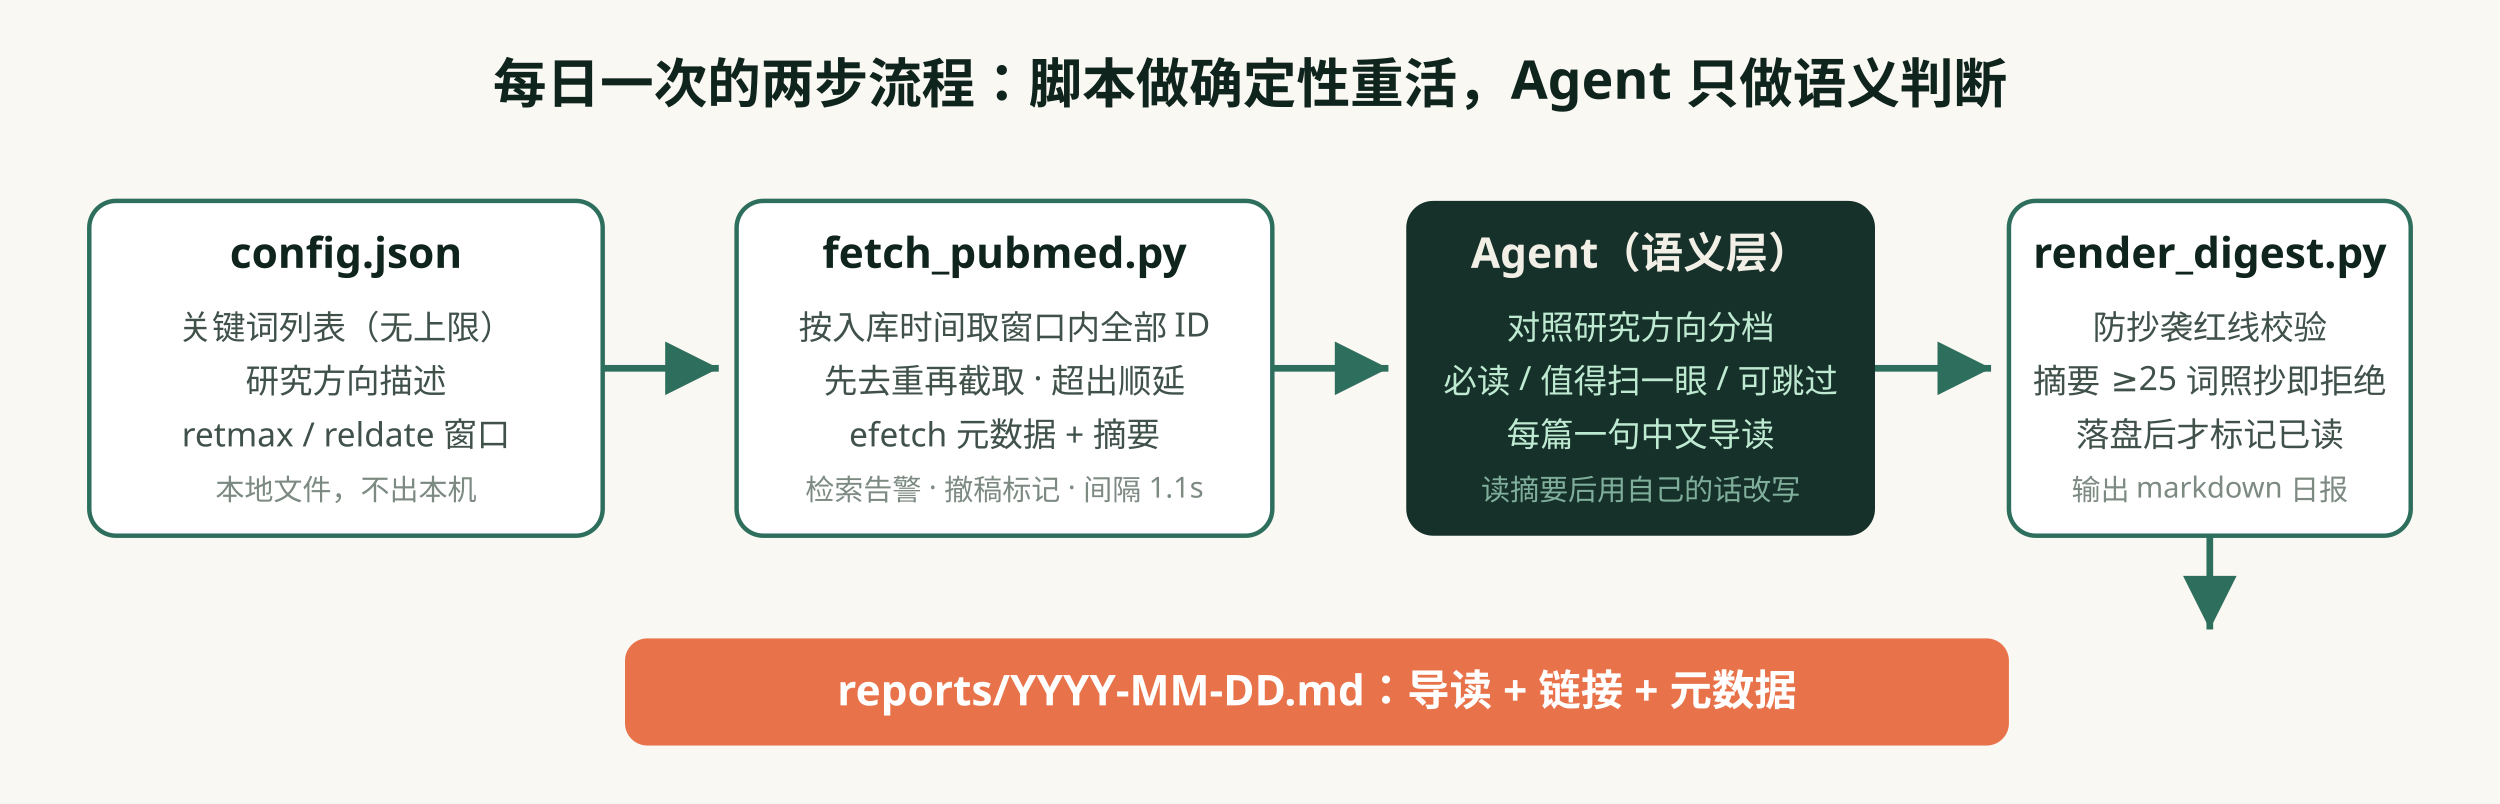
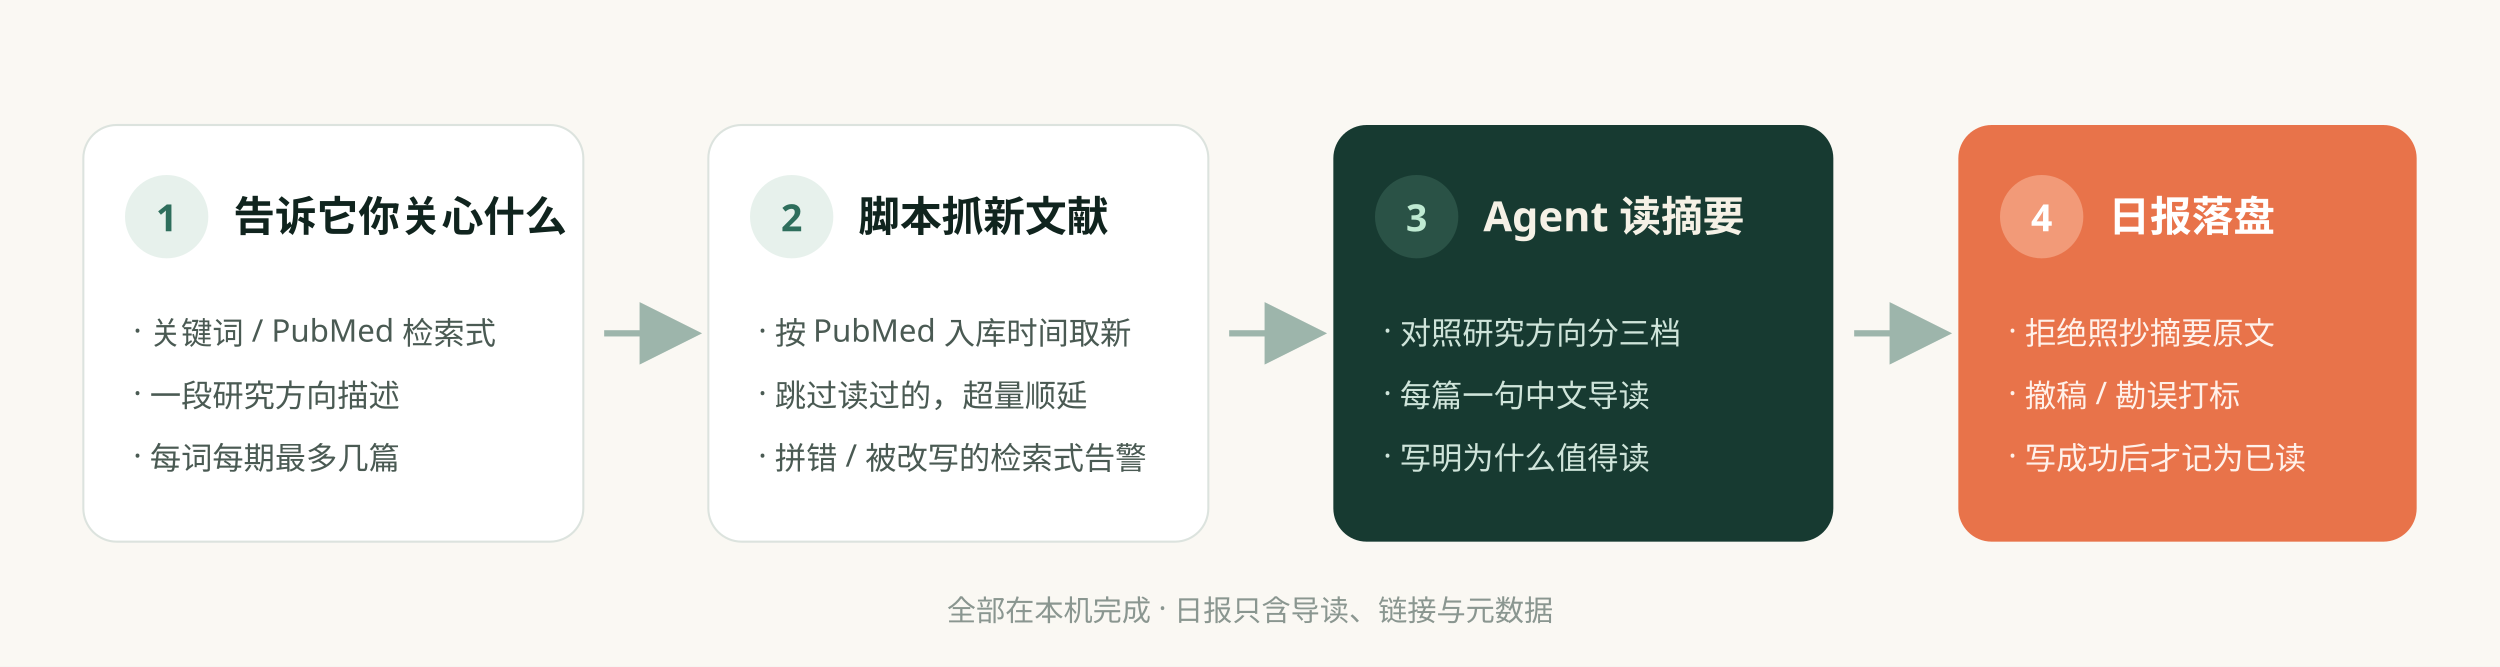
- <svg xmlns="http://www.w3.org/2000/svg" width="1120" height="360" viewBox="0 0 1120 360" role="img" aria-labelledby="t d">
-   <rect width="1120" height="360" fill="#FAF8F3" />
-   <text x="560" y="46" font-family="PingFang SC, Hiragino Sans GB, sans-serif" font-size="24" font-weight="700" fill="#10241E" text-anchor="middle">每日一次的两步流程：脚本做确定性重活，Agent 只做语义判断</text>
-   <g font-family="PingFang SC, Hiragino Sans GB, sans-serif">
-     <rect x="40" y="90" width="230" height="150" rx="12" fill="#FFFFFF" stroke="#2E6E5C" stroke-width="2" />
-     <text x="155" y="120" font-size="19" font-weight="700" fill="#10241E" text-anchor="middle">config.json</text>
-     <text x="155" y="152" font-size="15" fill="#40514A" text-anchor="middle">关键词列表（无上限）</text>
-     <text x="155" y="176" font-size="15" fill="#40514A" text-anchor="middle">研究方向描述</text>
-     <text x="155" y="200" font-size="15" fill="#40514A" text-anchor="middle">retmax / reldate 窗口</text>
-     <text x="155" y="224" font-size="13" fill="#7C8A82" text-anchor="middle">本地文件，不出本机</text>
-     <rect x="330" y="90" width="240" height="150" rx="12" fill="#FFFFFF" stroke="#2E6E5C" stroke-width="2" />
-     <text x="450" y="120" font-size="19" font-weight="700" fill="#10241E" text-anchor="middle">fetch_pubmed.py</text>
-     <text x="450" y="152" font-size="15" fill="#40514A" text-anchor="middle">按入库时间取窗口内全部 ID</text>
-     <text x="450" y="176" font-size="15" fill="#40514A" text-anchor="middle">先去重再截取 · 超出顺延</text>
-     <text x="450" y="200" font-size="15" fill="#40514A" text-anchor="middle">efetch 元数据 + 摘要</text>
-     <text x="450" y="224" font-size="13" fill="#7C8A82" text-anchor="middle">检索告警 · 撤稿标记 · 间隔 1.1s</text>
-     <rect x="630" y="90" width="210" height="150" rx="12" fill="#16302A" />
-     <text x="735" y="120" font-size="19" font-weight="700" fill="#F2EFE6" text-anchor="middle">Agent（语义层）</text>
-     <text x="735" y="152" font-size="15" fill="#BFEAD2" text-anchor="middle">对照研究方向分档</text>
-     <text x="735" y="176" font-size="15" fill="#BFEAD2" text-anchor="middle">必读 / 值得扫一眼 / 可跳过</text>
-     <text x="735" y="200" font-size="15" fill="#BFEAD2" text-anchor="middle">每篇一句中文导读</text>
-     <text x="735" y="224" font-size="13" fill="#7FAE9B" text-anchor="middle">读摘要后用自己的话改写</text>
-     <rect x="900" y="90" width="180" height="150" rx="12" fill="#FFFFFF" stroke="#2E6E5C" stroke-width="2" />
-     <text x="990" y="120" font-size="19" font-weight="700" fill="#10241E" text-anchor="middle">render_digest.py</text>
-     <text x="990" y="152" font-size="15" fill="#40514A" text-anchor="middle">防抄袭红线校验</text>
-     <text x="990" y="176" font-size="15" fill="#40514A" text-anchor="middle">摘要 ≥25 词照抄即拒绝</text>
-     <text x="990" y="200" font-size="15" fill="#40514A" text-anchor="middle">落盘后才标记已读</text>
-     <text x="990" y="224" font-size="13" fill="#7C8A82" text-anchor="middle">输出 markdown 日报</text>
-     <line x1="270" y1="165" x2="322" y2="165" stroke="#2E6E5C" stroke-width="3" marker-end="url(#a)" />
-     <line x1="570" y1="165" x2="622" y2="165" stroke="#2E6E5C" stroke-width="3" marker-end="url(#a)" />
-     <line x1="840" y1="165" x2="892" y2="165" stroke="#2E6E5C" stroke-width="3" marker-end="url(#a)" />
-     <line x1="990" y1="240" x2="990" y2="282" stroke="#2E6E5C" stroke-width="3" marker-end="url(#a)" />
-     <rect x="280" y="286" width="620" height="48" rx="10" fill="#E8734A" />
-     <text x="590" y="316" font-size="19" font-weight="700" fill="#FFFFFF" text-anchor="middle">reports/YYYY-MM-DD.md：导读 + 链接 + 元数据</text>
-   </g>
+ <svg xmlns="http://www.w3.org/2000/svg" width="1200" height="320" viewBox="0 0 1200 320" role="img" aria-labelledby="t d">
  <defs>
-     <marker id="a" markerWidth="10" markerHeight="10" refX="8" refY="4" orient="auto">
-       <path d="M0,0 L8,4 L0,8 z" fill="#2E6E5C" />
+     <marker id="a" markerWidth="10" markerHeight="10" refX="7" refY="5" orient="auto">
+       <path d="M0,0 L10,5 L0,10 z" fill="#9DB5AB" />
    </marker>
  </defs>
+   <rect width="1200" height="320" fill="#FAF8F3" />
+   <g font-family="'PingFang SC','Hiragino Sans GB','Microsoft YaHei',sans-serif">
+     <g transform="translate(40 60)">
+       <rect width="240" height="200" rx="16" fill="#FFFFFF" stroke="#DCE3DE" />
+       <circle cx="40" cy="44" r="20" fill="#E7F1EC" />
+       <text x="40" y="51" text-anchor="middle" font-size="18" font-weight="700" fill="#2E6E5C">1</text>
+       <text x="72" y="51" font-size="20" font-weight="700" fill="#10241E">告诉它你关心什么</text>
+       <text x="24" y="104" font-size="15" fill="#4A5A53">· 关键词 / PubMed 检索式</text>
+       <text x="24" y="134" font-size="15" fill="#4A5A53">· 一段研究方向描述</text>
+       <text x="24" y="164" font-size="15" fill="#4A5A53">· 每词每期最多几篇</text>
+     </g>
+     <line x1="290" y1="160" x2="328" y2="160" stroke="#9DB5AB" stroke-width="3" marker-end="url(#a)" />
+     <g transform="translate(340 60)">
+       <rect width="240" height="200" rx="16" fill="#FFFFFF" stroke="#DCE3DE" />
+       <circle cx="40" cy="44" r="20" fill="#E7F1EC" />
+       <text x="40" y="51" text-anchor="middle" font-size="18" font-weight="700" fill="#2E6E5C">2</text>
+       <text x="72" y="51" font-size="20" font-weight="700" fill="#10241E">脚本抓新文献</text>
+       <text x="24" y="104" font-size="15" fill="#4A5A53">· 按 PubMed 入库时间取新</text>
+       <text x="24" y="134" font-size="15" fill="#4A5A53">· 跳过读过的，超量顺延</text>
+       <text x="24" y="164" font-size="15" fill="#4A5A53">· 拼错 / 被改写的检索式告警</text>
+     </g>
+     <line x1="590" y1="160" x2="628" y2="160" stroke="#9DB5AB" stroke-width="3" marker-end="url(#a)" />
+     <g transform="translate(640 60)">
+       <rect width="240" height="200" rx="16" fill="#173A31" />
+       <circle cx="40" cy="44" r="20" fill="#2A5246" />
+       <text x="40" y="51" text-anchor="middle" font-size="18" font-weight="700" fill="#BFEAD2">3</text>
+       <text x="72" y="51" font-size="20" font-weight="700" fill="#F5F1E6">Agent 读摘要</text>
+       <text x="24" y="104" font-size="15" fill="#CFE4DA">· 对照研究方向分三档</text>
+       <text x="24" y="134" font-size="15" fill="#CFE4DA">· 每篇一句中文导读</text>
+       <text x="24" y="164" font-size="15" fill="#CFE4DA">· 写明为什么值得读</text>
+     </g>
+     <line x1="890" y1="160" x2="928" y2="160" stroke="#9DB5AB" stroke-width="3" marker-end="url(#a)" />
+     <g transform="translate(940 60)">
+       <rect width="220" height="200" rx="16" fill="#E8734A" />
+       <circle cx="40" cy="44" r="20" fill="#F29A78" />
+       <text x="40" y="51" text-anchor="middle" font-size="18" font-weight="700" fill="#FFFFFF">4</text>
+       <text x="72" y="51" font-size="20" font-weight="700" fill="#FFFFFF">日报落盘</text>
+       <text x="24" y="104" font-size="15" fill="#FFF1EA">· 拒绝照抄摘要原文</text>
+       <text x="24" y="134" font-size="15" fill="#FFF1EA">· 撤稿 / 勘误打标</text>
+       <text x="24" y="164" font-size="15" fill="#FFF1EA">· 写成功后才记为已读</text>
+     </g>
+     <text x="600" y="298" text-anchor="middle" font-size="14" fill="#8A9690">全部在本机完成 · 日报只含导读、链接与元数据</text>
+   </g>
</svg>
